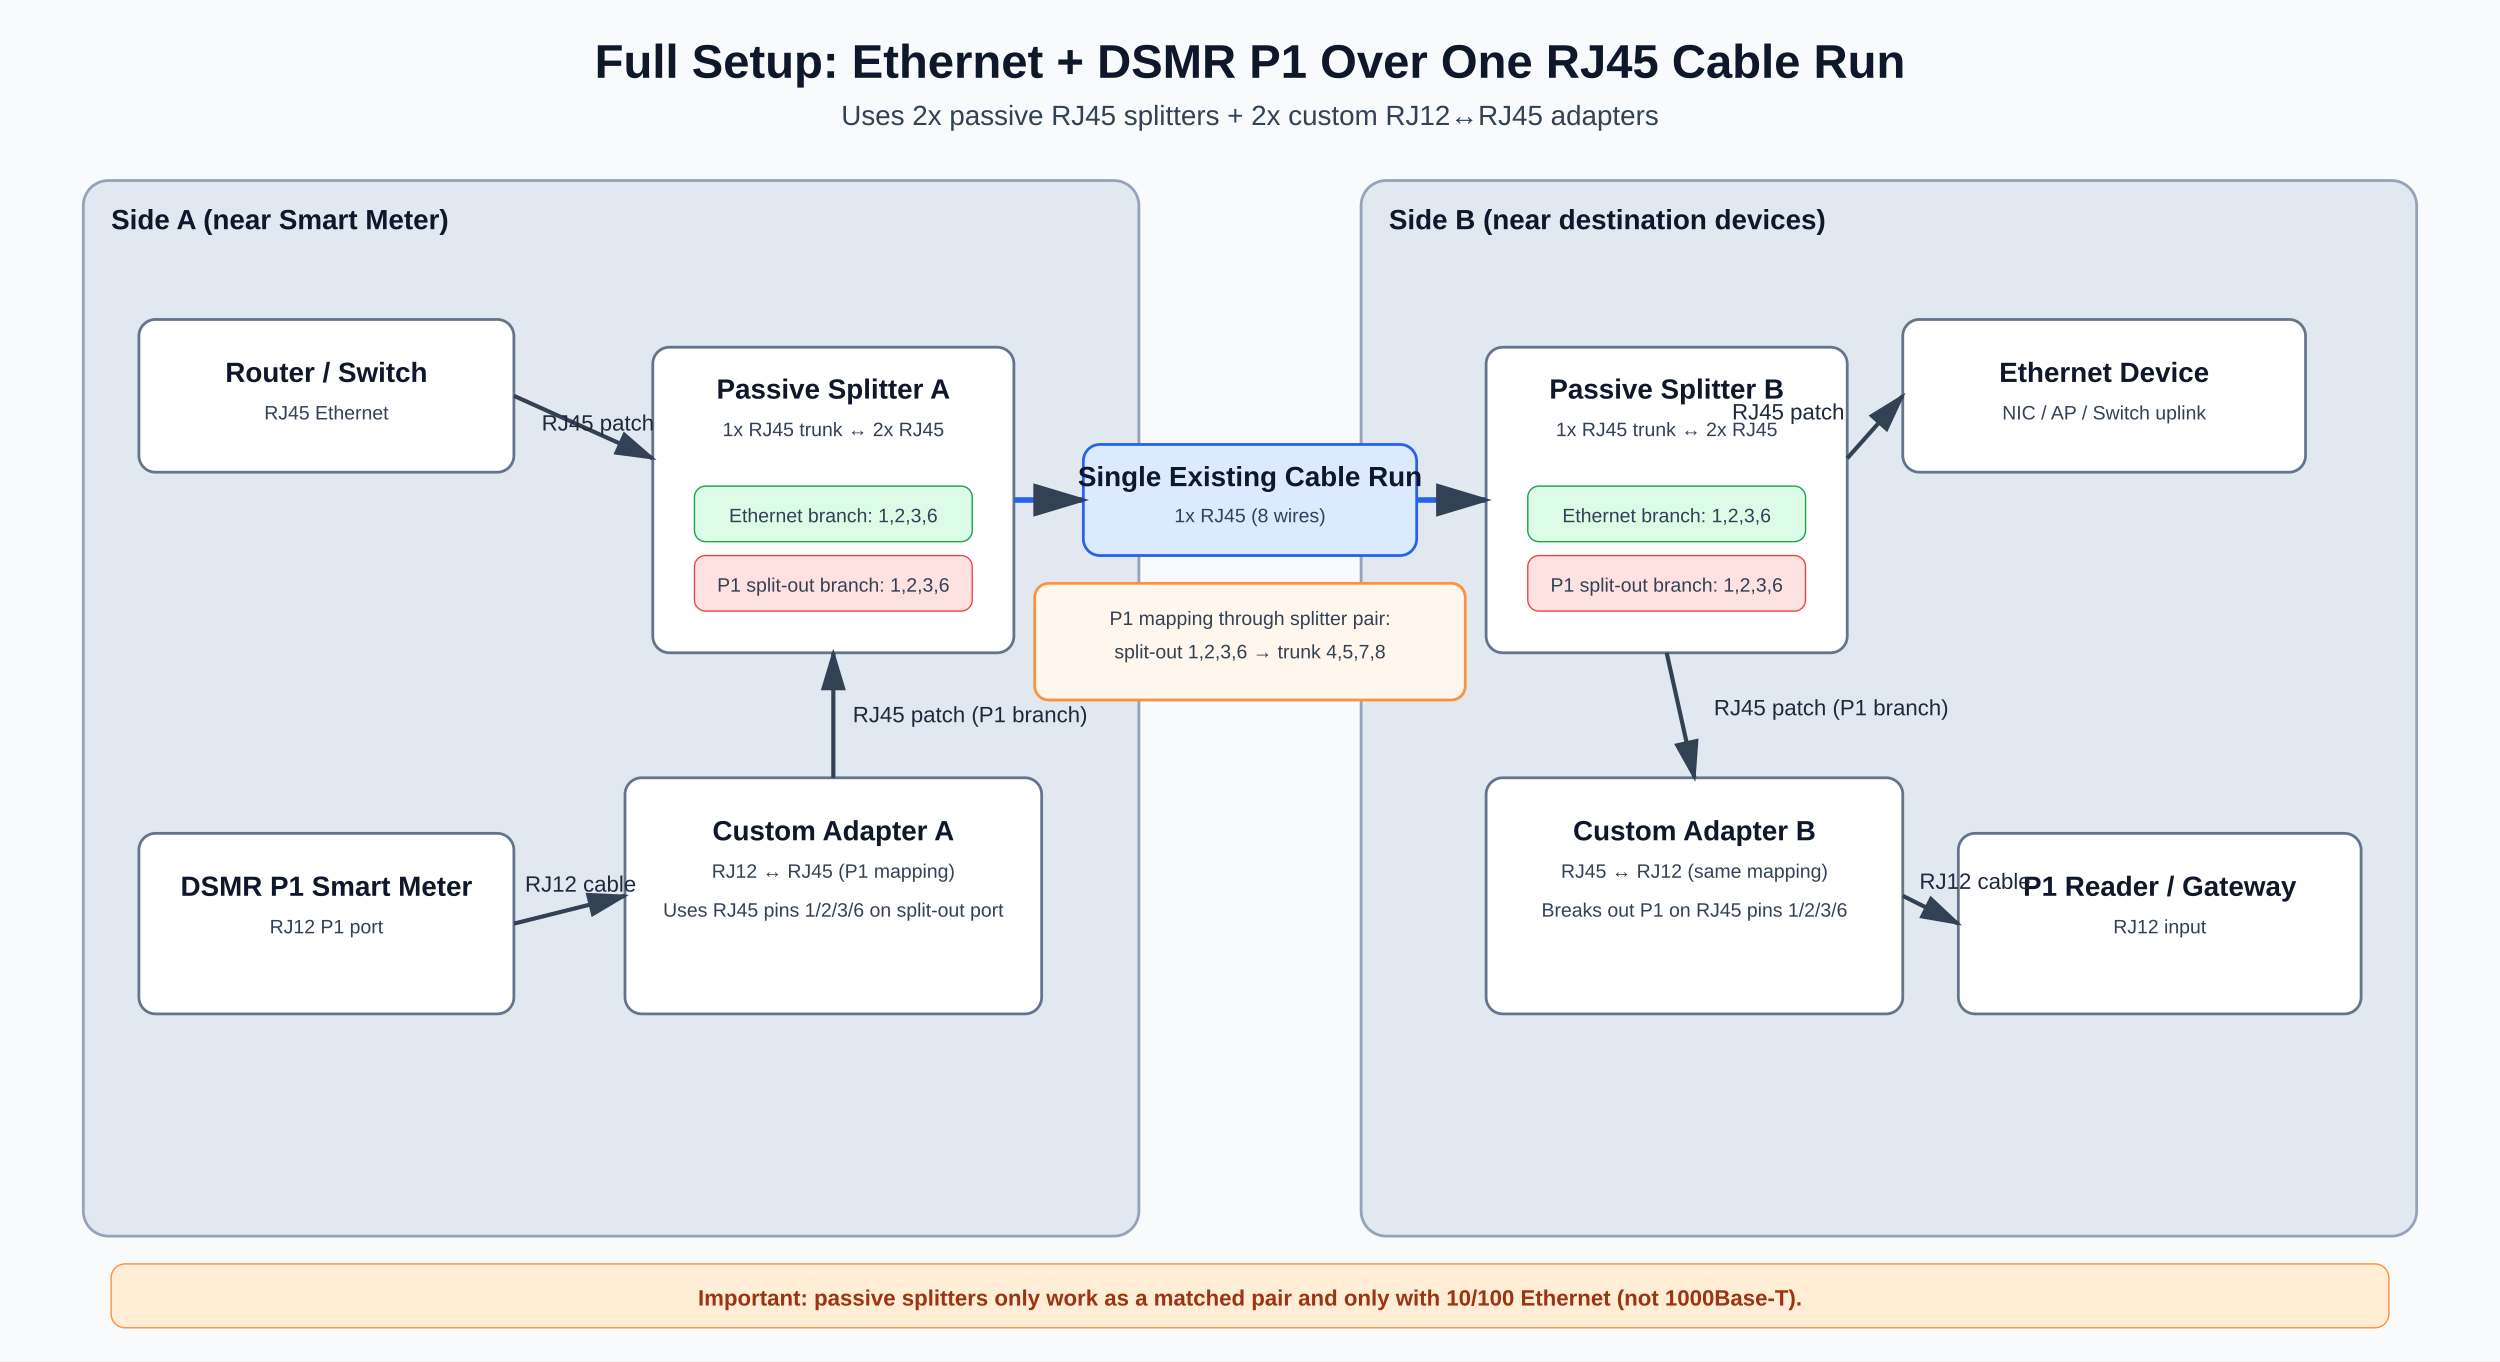
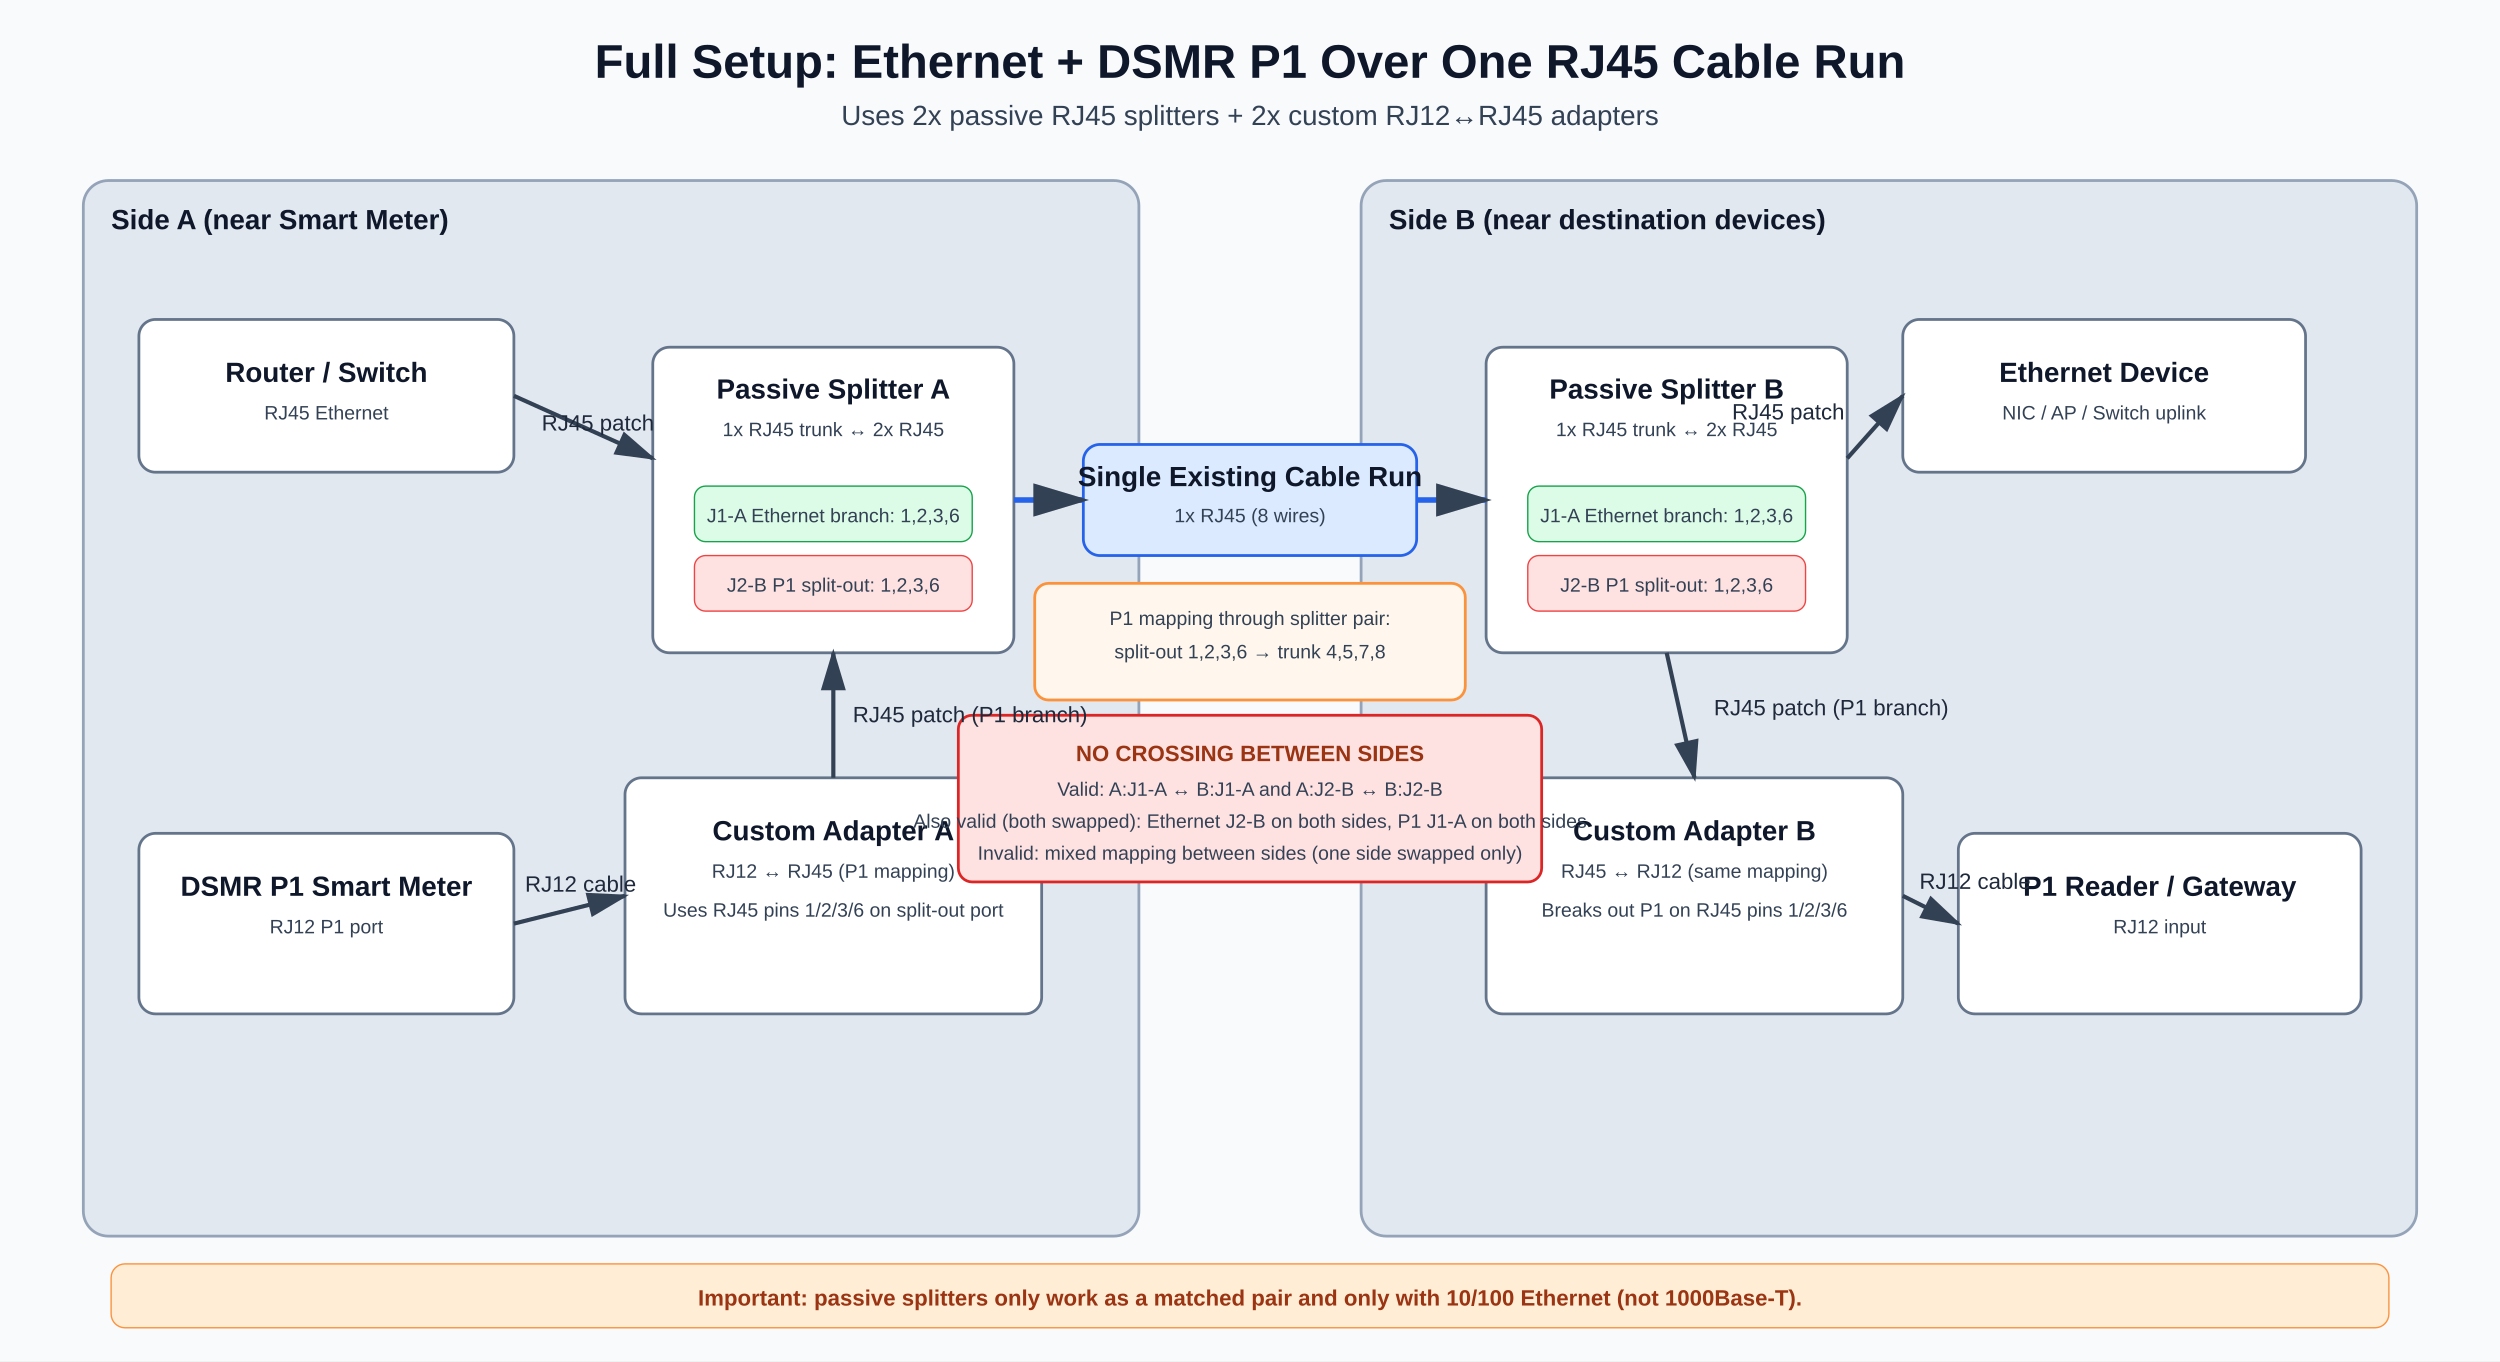
<svg xmlns="http://www.w3.org/2000/svg" width="1800" height="980" viewBox="0 0 1800 980">
  <defs>
    <style>
      .title { font: 700 34px 'Segoe UI', Arial, sans-serif; fill: #0f172a; }
      .subtitle { font: 500 20px 'Segoe UI', Arial, sans-serif; fill: #334155; }
      .boxTitle { font: 700 20px 'Segoe UI', Arial, sans-serif; fill: #0f172a; }
      .label { font: 500 16px 'Segoe UI', Arial, sans-serif; fill: #1e293b; }
      .small { font: 500 14px 'Segoe UI', Arial, sans-serif; fill: #334155; }
      .warn { font: 700 16px 'Segoe UI', Arial, sans-serif; fill: #9a3412; }
    </style>
    <marker id="arrow" markerWidth="10" markerHeight="10" refX="9" refY="3" orient="auto" markerUnits="strokeWidth">
      <path d="M0,0 L10,3 L0,6 z" fill="#334155" />
    </marker>
  </defs>
  <rect x="0" y="0" width="1800" height="980" fill="#f8fafc" />
  <text x="900" y="56" text-anchor="middle" class="title">Full Setup: Ethernet + DSMR P1 Over One RJ45 Cable Run</text>
  <text x="900" y="90" text-anchor="middle" class="subtitle">Uses 2x passive RJ45 splitters + 2x custom RJ12↔RJ45 adapters</text>
  <rect x="60" y="130" width="760" height="760" rx="18" fill="#e2e8f0" stroke="#94a3b8" stroke-width="2" />
  <text x="80" y="165" class="boxTitle">Side A (near Smart Meter)</text>
  <rect x="100" y="230" width="270" height="110" rx="12" fill="#ffffff" stroke="#64748b" stroke-width="2" />
  <text x="235" y="275" text-anchor="middle" class="boxTitle">Router / Switch</text>
  <text x="235" y="302" text-anchor="middle" class="small">RJ45 Ethernet</text>
  <rect x="100" y="600" width="270" height="130" rx="12" fill="#ffffff" stroke="#64748b" stroke-width="2" />
  <text x="235" y="645" text-anchor="middle" class="boxTitle">DSMR P1 Smart Meter</text>
  <text x="235" y="672" text-anchor="middle" class="small">RJ12 P1 port</text>
  <rect x="450" y="560" width="300" height="170" rx="12" fill="#ffffff" stroke="#64748b" stroke-width="2" />
  <text x="600" y="605" text-anchor="middle" class="boxTitle">Custom Adapter A</text>
  <text x="600" y="632" text-anchor="middle" class="small">RJ12 ↔ RJ45 (P1 mapping)</text>
  <text x="600" y="660" text-anchor="middle" class="small">Uses RJ45 pins 1/2/3/6 on split-out port</text>
  <rect x="470" y="250" width="260" height="220" rx="12" fill="#ffffff" stroke="#64748b" stroke-width="2" />
  <text x="600" y="287" text-anchor="middle" class="boxTitle">Passive Splitter A</text>
  <text x="600" y="314" text-anchor="middle" class="small">1x RJ45 trunk ↔ 2x RJ45</text>
  <rect x="500" y="350" width="200" height="40" rx="8" fill="#dcfce7" stroke="#16a34a" />
-   <text x="600" y="376" text-anchor="middle" class="small">Ethernet branch: 1,2,3,6</text>
+   <text x="600" y="376" text-anchor="middle" class="small">J1-A Ethernet branch: 1,2,3,6</text>
  <rect x="500" y="400" width="200" height="40" rx="8" fill="#fee2e2" stroke="#ef4444" />
-   <text x="600" y="426" text-anchor="middle" class="small">P1 split-out branch: 1,2,3,6</text>
+   <text x="600" y="426" text-anchor="middle" class="small">J2-B P1 split-out: 1,2,3,6</text>
  <rect x="980" y="130" width="760" height="760" rx="18" fill="#e2e8f0" stroke="#94a3b8" stroke-width="2" />
  <text x="1000" y="165" class="boxTitle">Side B (near destination devices)</text>
  <rect x="1070" y="250" width="260" height="220" rx="12" fill="#ffffff" stroke="#64748b" stroke-width="2" />
  <text x="1200" y="287" text-anchor="middle" class="boxTitle">Passive Splitter B</text>
  <text x="1200" y="314" text-anchor="middle" class="small">1x RJ45 trunk ↔ 2x RJ45</text>
  <rect x="1100" y="350" width="200" height="40" rx="8" fill="#dcfce7" stroke="#16a34a" />
-   <text x="1200" y="376" text-anchor="middle" class="small">Ethernet branch: 1,2,3,6</text>
+   <text x="1200" y="376" text-anchor="middle" class="small">J1-A Ethernet branch: 1,2,3,6</text>
  <rect x="1100" y="400" width="200" height="40" rx="8" fill="#fee2e2" stroke="#ef4444" />
-   <text x="1200" y="426" text-anchor="middle" class="small">P1 split-out branch: 1,2,3,6</text>
+   <text x="1200" y="426" text-anchor="middle" class="small">J2-B P1 split-out: 1,2,3,6</text>
  <rect x="1370" y="230" width="290" height="110" rx="12" fill="#ffffff" stroke="#64748b" stroke-width="2" />
  <text x="1515" y="275" text-anchor="middle" class="boxTitle">Ethernet Device</text>
  <text x="1515" y="302" text-anchor="middle" class="small">NIC / AP / Switch uplink</text>
  <rect x="1070" y="560" width="300" height="170" rx="12" fill="#ffffff" stroke="#64748b" stroke-width="2" />
  <text x="1220" y="605" text-anchor="middle" class="boxTitle">Custom Adapter B</text>
  <text x="1220" y="632" text-anchor="middle" class="small">RJ45 ↔ RJ12 (same mapping)</text>
  <text x="1220" y="660" text-anchor="middle" class="small">Breaks out P1 on RJ45 pins 1/2/3/6</text>
  <rect x="1410" y="600" width="290" height="130" rx="12" fill="#ffffff" stroke="#64748b" stroke-width="2" />
  <text x="1555" y="645" text-anchor="middle" class="boxTitle">P1 Reader / Gateway</text>
  <text x="1555" y="672" text-anchor="middle" class="small">RJ12 input</text>
  <rect x="780" y="320" width="240" height="80" rx="12" fill="#dbeafe" stroke="#2563eb" stroke-width="2" />
  <text x="900" y="350" text-anchor="middle" class="boxTitle">Single Existing Cable Run</text>
  <text x="900" y="376" text-anchor="middle" class="small">1x RJ45 (8 wires)</text>
  <rect x="745" y="420" width="310" height="84" rx="10" fill="#fff7ed" stroke="#fb923c" stroke-width="2" />
  <text x="900" y="450" text-anchor="middle" class="small">P1 mapping through splitter pair:</text>
  <text x="900" y="474" text-anchor="middle" class="small">split-out 1,2,3,6 → trunk 4,5,7,8</text>
+   <rect x="690" y="515" width="420" height="120" rx="10" fill="#fee2e2" stroke="#dc2626" stroke-width="2" />
+   <text x="900" y="548" text-anchor="middle" class="warn">NO CROSSING BETWEEN SIDES</text>
+   <text x="900" y="573" text-anchor="middle" class="small">Valid: A:J1-A ↔ B:J1-A and A:J2-B ↔ B:J2-B</text>
+   <text x="900" y="596" text-anchor="middle" class="small">Also valid (both swapped): Ethernet J2-B on both sides, P1 J1-A on both sides</text>
+   <text x="900" y="619" text-anchor="middle" class="small">Invalid: mixed mapping between sides (one side swapped only)</text>
  <line x1="370" y1="285" x2="470" y2="330" stroke="#334155" stroke-width="3" marker-end="url(#arrow)" />
  <text x="390" y="310" class="label">RJ45 patch</text>
  <line x1="370" y1="665" x2="450" y2="645" stroke="#334155" stroke-width="3" marker-end="url(#arrow)" />
  <text x="378" y="642" class="label">RJ12 cable</text>
  <line x1="600" y1="560" x2="600" y2="470" stroke="#334155" stroke-width="3" marker-end="url(#arrow)" />
  <text x="614" y="520" class="label">RJ45 patch (P1 branch)</text>
  <line x1="730" y1="360" x2="780" y2="360" stroke="#2563eb" stroke-width="4" marker-end="url(#arrow)" />
  <line x1="1020" y1="360" x2="1070" y2="360" stroke="#2563eb" stroke-width="4" marker-end="url(#arrow)" />
  <line x1="1330" y1="330" x2="1370" y2="285" stroke="#334155" stroke-width="3" marker-end="url(#arrow)" />
  <text x="1328" y="302" class="label" text-anchor="end">RJ45 patch</text>
  <line x1="1200" y1="470" x2="1220" y2="560" stroke="#334155" stroke-width="3" marker-end="url(#arrow)" />
  <text x="1234" y="515" class="label">RJ45 patch (P1 branch)</text>
  <line x1="1370" y1="645" x2="1410" y2="665" stroke="#334155" stroke-width="3" marker-end="url(#arrow)" />
  <text x="1382" y="640" class="label">RJ12 cable</text>
  <rect x="80" y="910" width="1640" height="46" rx="10" fill="#ffedd5" stroke="#fb923c" />
  <text x="900" y="940" text-anchor="middle" class="warn">
    Important: passive splitters only work as a matched pair and only with 10/100 Ethernet (not 1000Base-T).
  </text>
</svg>
